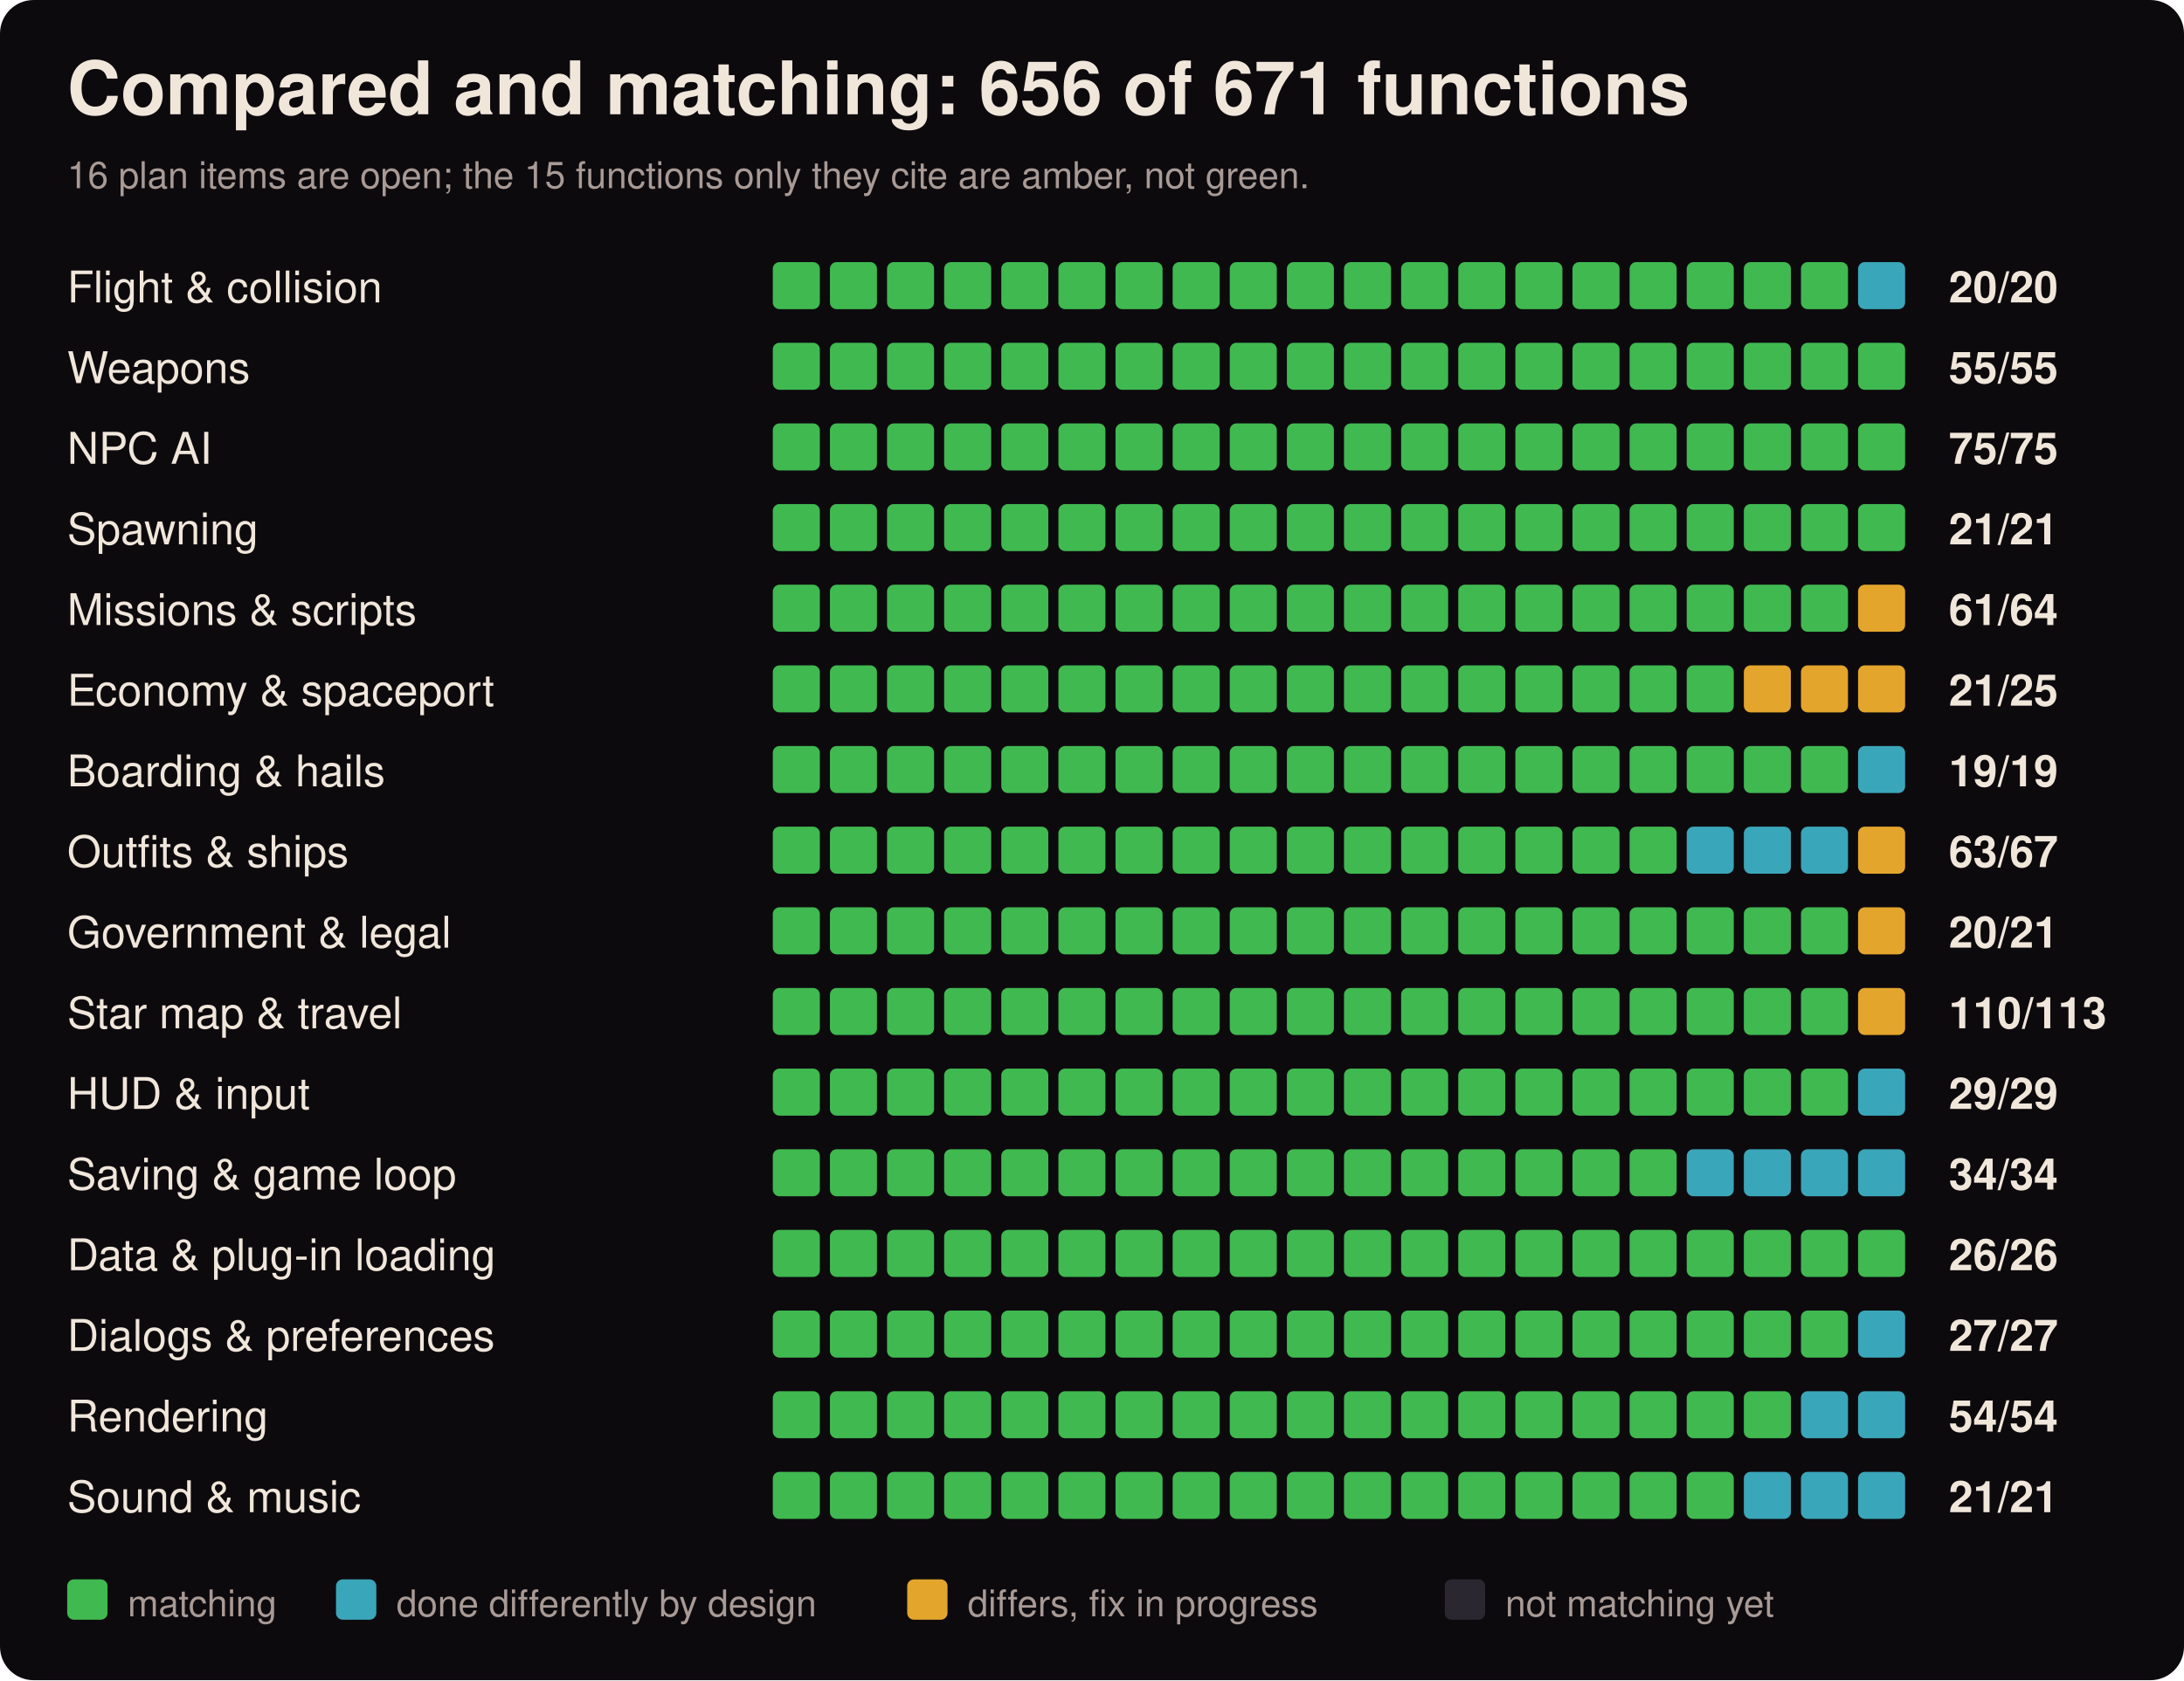
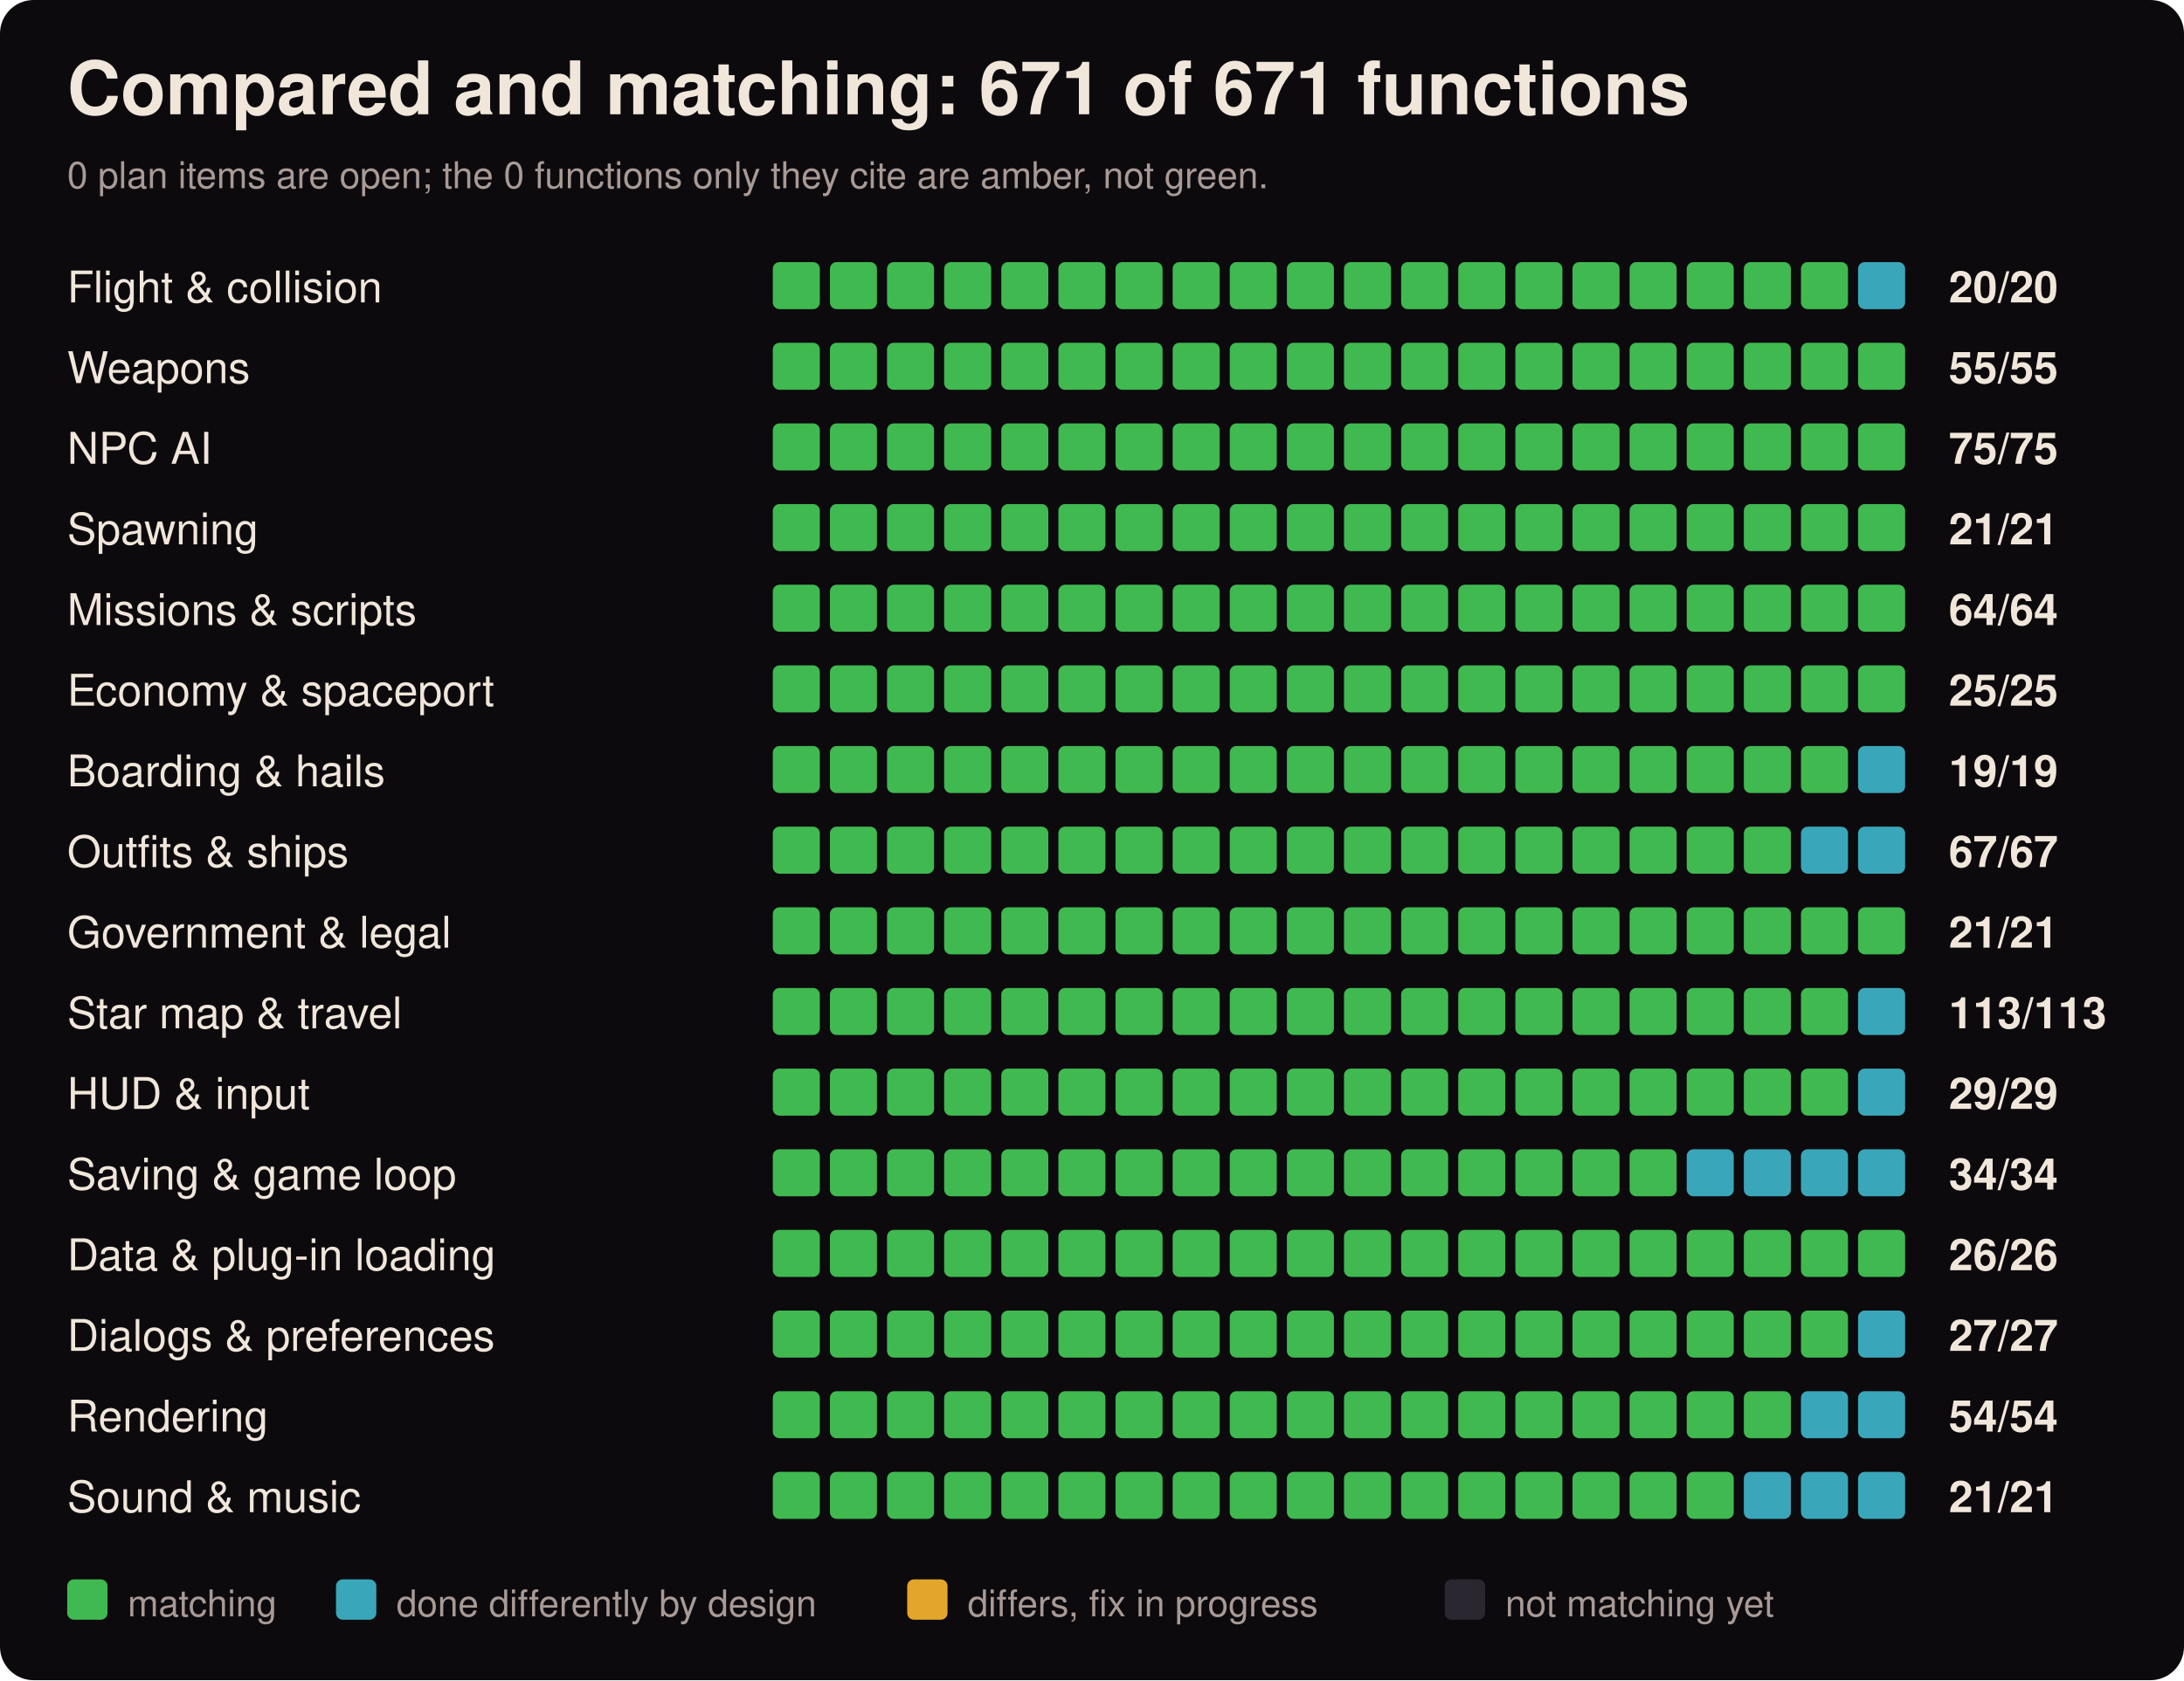
<svg xmlns="http://www.w3.org/2000/svg" width="650" height="500" viewBox="0 0 650 500" font-family="-apple-system, Segoe UI, Helvetica, Arial, sans-serif">
  <style>.hl{font-size:22px;font-weight:700;fill:#f0e6da}.sb{font-size:11px;fill:#a89a95}.nm{font-size:13px;fill:#f0e6da}.pc{font-size:13px;font-weight:600;fill:#f0e6da}</style>
  <rect width="650" height="500" rx="10" fill="#0d0a0e" />
-   <text x="20" y="34" class="hl">Compared and matching: 656 of 671 functions</text>
-   <text x="20" y="56" class="sb">16 plan items are open; the 15 functions only they cite are amber, not green.</text>
+   <text x="20" y="34" class="hl">Compared and matching: 671 of 671 functions</text>
+   <text x="20" y="56" class="sb">0 plan items are open; the 0 functions only they cite are amber, not green.</text>
  <text x="20" y="90" class="nm">Flight &amp; collision</text>
  <rect x="230" y="78" width="14" height="14" rx="2" fill="#3fb950" />
  <rect x="247" y="78" width="14" height="14" rx="2" fill="#3fb950" />
  <rect x="264" y="78" width="14" height="14" rx="2" fill="#3fb950" />
  <rect x="281" y="78" width="14" height="14" rx="2" fill="#3fb950" />
  <rect x="298" y="78" width="14" height="14" rx="2" fill="#3fb950" />
  <rect x="315" y="78" width="14" height="14" rx="2" fill="#3fb950" />
  <rect x="332" y="78" width="14" height="14" rx="2" fill="#3fb950" />
  <rect x="349" y="78" width="14" height="14" rx="2" fill="#3fb950" />
  <rect x="366" y="78" width="14" height="14" rx="2" fill="#3fb950" />
  <rect x="383" y="78" width="14" height="14" rx="2" fill="#3fb950" />
  <rect x="400" y="78" width="14" height="14" rx="2" fill="#3fb950" />
  <rect x="417" y="78" width="14" height="14" rx="2" fill="#3fb950" />
  <rect x="434" y="78" width="14" height="14" rx="2" fill="#3fb950" />
  <rect x="451" y="78" width="14" height="14" rx="2" fill="#3fb950" />
  <rect x="468" y="78" width="14" height="14" rx="2" fill="#3fb950" />
  <rect x="485" y="78" width="14" height="14" rx="2" fill="#3fb950" />
  <rect x="502" y="78" width="14" height="14" rx="2" fill="#3fb950" />
  <rect x="519" y="78" width="14" height="14" rx="2" fill="#3fb950" />
  <rect x="536" y="78" width="14" height="14" rx="2" fill="#3fb950" />
  <rect x="553" y="78" width="14" height="14" rx="2" fill="#3aa6b9" />
  <text x="580" y="90" class="pc">20/20</text>
  <text x="20" y="114" class="nm">Weapons</text>
  <rect x="230" y="102" width="14" height="14" rx="2" fill="#3fb950" />
  <rect x="247" y="102" width="14" height="14" rx="2" fill="#3fb950" />
  <rect x="264" y="102" width="14" height="14" rx="2" fill="#3fb950" />
  <rect x="281" y="102" width="14" height="14" rx="2" fill="#3fb950" />
  <rect x="298" y="102" width="14" height="14" rx="2" fill="#3fb950" />
  <rect x="315" y="102" width="14" height="14" rx="2" fill="#3fb950" />
  <rect x="332" y="102" width="14" height="14" rx="2" fill="#3fb950" />
  <rect x="349" y="102" width="14" height="14" rx="2" fill="#3fb950" />
  <rect x="366" y="102" width="14" height="14" rx="2" fill="#3fb950" />
  <rect x="383" y="102" width="14" height="14" rx="2" fill="#3fb950" />
  <rect x="400" y="102" width="14" height="14" rx="2" fill="#3fb950" />
  <rect x="417" y="102" width="14" height="14" rx="2" fill="#3fb950" />
  <rect x="434" y="102" width="14" height="14" rx="2" fill="#3fb950" />
  <rect x="451" y="102" width="14" height="14" rx="2" fill="#3fb950" />
  <rect x="468" y="102" width="14" height="14" rx="2" fill="#3fb950" />
  <rect x="485" y="102" width="14" height="14" rx="2" fill="#3fb950" />
  <rect x="502" y="102" width="14" height="14" rx="2" fill="#3fb950" />
  <rect x="519" y="102" width="14" height="14" rx="2" fill="#3fb950" />
  <rect x="536" y="102" width="14" height="14" rx="2" fill="#3fb950" />
  <rect x="553" y="102" width="14" height="14" rx="2" fill="#3fb950" />
  <text x="580" y="114" class="pc">55/55</text>
  <text x="20" y="138" class="nm">NPC AI</text>
  <rect x="230" y="126" width="14" height="14" rx="2" fill="#3fb950" />
  <rect x="247" y="126" width="14" height="14" rx="2" fill="#3fb950" />
  <rect x="264" y="126" width="14" height="14" rx="2" fill="#3fb950" />
  <rect x="281" y="126" width="14" height="14" rx="2" fill="#3fb950" />
  <rect x="298" y="126" width="14" height="14" rx="2" fill="#3fb950" />
  <rect x="315" y="126" width="14" height="14" rx="2" fill="#3fb950" />
  <rect x="332" y="126" width="14" height="14" rx="2" fill="#3fb950" />
  <rect x="349" y="126" width="14" height="14" rx="2" fill="#3fb950" />
  <rect x="366" y="126" width="14" height="14" rx="2" fill="#3fb950" />
  <rect x="383" y="126" width="14" height="14" rx="2" fill="#3fb950" />
  <rect x="400" y="126" width="14" height="14" rx="2" fill="#3fb950" />
  <rect x="417" y="126" width="14" height="14" rx="2" fill="#3fb950" />
  <rect x="434" y="126" width="14" height="14" rx="2" fill="#3fb950" />
  <rect x="451" y="126" width="14" height="14" rx="2" fill="#3fb950" />
  <rect x="468" y="126" width="14" height="14" rx="2" fill="#3fb950" />
  <rect x="485" y="126" width="14" height="14" rx="2" fill="#3fb950" />
  <rect x="502" y="126" width="14" height="14" rx="2" fill="#3fb950" />
  <rect x="519" y="126" width="14" height="14" rx="2" fill="#3fb950" />
  <rect x="536" y="126" width="14" height="14" rx="2" fill="#3fb950" />
  <rect x="553" y="126" width="14" height="14" rx="2" fill="#3fb950" />
  <text x="580" y="138" class="pc">75/75</text>
  <text x="20" y="162" class="nm">Spawning</text>
  <rect x="230" y="150" width="14" height="14" rx="2" fill="#3fb950" />
  <rect x="247" y="150" width="14" height="14" rx="2" fill="#3fb950" />
  <rect x="264" y="150" width="14" height="14" rx="2" fill="#3fb950" />
  <rect x="281" y="150" width="14" height="14" rx="2" fill="#3fb950" />
  <rect x="298" y="150" width="14" height="14" rx="2" fill="#3fb950" />
  <rect x="315" y="150" width="14" height="14" rx="2" fill="#3fb950" />
  <rect x="332" y="150" width="14" height="14" rx="2" fill="#3fb950" />
  <rect x="349" y="150" width="14" height="14" rx="2" fill="#3fb950" />
  <rect x="366" y="150" width="14" height="14" rx="2" fill="#3fb950" />
  <rect x="383" y="150" width="14" height="14" rx="2" fill="#3fb950" />
  <rect x="400" y="150" width="14" height="14" rx="2" fill="#3fb950" />
  <rect x="417" y="150" width="14" height="14" rx="2" fill="#3fb950" />
  <rect x="434" y="150" width="14" height="14" rx="2" fill="#3fb950" />
  <rect x="451" y="150" width="14" height="14" rx="2" fill="#3fb950" />
  <rect x="468" y="150" width="14" height="14" rx="2" fill="#3fb950" />
  <rect x="485" y="150" width="14" height="14" rx="2" fill="#3fb950" />
  <rect x="502" y="150" width="14" height="14" rx="2" fill="#3fb950" />
  <rect x="519" y="150" width="14" height="14" rx="2" fill="#3fb950" />
  <rect x="536" y="150" width="14" height="14" rx="2" fill="#3fb950" />
  <rect x="553" y="150" width="14" height="14" rx="2" fill="#3fb950" />
  <text x="580" y="162" class="pc">21/21</text>
  <text x="20" y="186" class="nm">Missions &amp; scripts</text>
  <rect x="230" y="174" width="14" height="14" rx="2" fill="#3fb950" />
  <rect x="247" y="174" width="14" height="14" rx="2" fill="#3fb950" />
  <rect x="264" y="174" width="14" height="14" rx="2" fill="#3fb950" />
  <rect x="281" y="174" width="14" height="14" rx="2" fill="#3fb950" />
  <rect x="298" y="174" width="14" height="14" rx="2" fill="#3fb950" />
  <rect x="315" y="174" width="14" height="14" rx="2" fill="#3fb950" />
  <rect x="332" y="174" width="14" height="14" rx="2" fill="#3fb950" />
  <rect x="349" y="174" width="14" height="14" rx="2" fill="#3fb950" />
  <rect x="366" y="174" width="14" height="14" rx="2" fill="#3fb950" />
  <rect x="383" y="174" width="14" height="14" rx="2" fill="#3fb950" />
  <rect x="400" y="174" width="14" height="14" rx="2" fill="#3fb950" />
  <rect x="417" y="174" width="14" height="14" rx="2" fill="#3fb950" />
  <rect x="434" y="174" width="14" height="14" rx="2" fill="#3fb950" />
  <rect x="451" y="174" width="14" height="14" rx="2" fill="#3fb950" />
  <rect x="468" y="174" width="14" height="14" rx="2" fill="#3fb950" />
  <rect x="485" y="174" width="14" height="14" rx="2" fill="#3fb950" />
  <rect x="502" y="174" width="14" height="14" rx="2" fill="#3fb950" />
  <rect x="519" y="174" width="14" height="14" rx="2" fill="#3fb950" />
  <rect x="536" y="174" width="14" height="14" rx="2" fill="#3fb950" />
-   <rect x="553" y="174" width="14" height="14" rx="2" fill="#e3a52b" />
-   <text x="580" y="186" class="pc">61/64</text>
+   <rect x="553" y="174" width="14" height="14" rx="2" fill="#3fb950" />
+   <text x="580" y="186" class="pc">64/64</text>
  <text x="20" y="210" class="nm">Economy &amp; spaceport</text>
  <rect x="230" y="198" width="14" height="14" rx="2" fill="#3fb950" />
  <rect x="247" y="198" width="14" height="14" rx="2" fill="#3fb950" />
  <rect x="264" y="198" width="14" height="14" rx="2" fill="#3fb950" />
  <rect x="281" y="198" width="14" height="14" rx="2" fill="#3fb950" />
  <rect x="298" y="198" width="14" height="14" rx="2" fill="#3fb950" />
  <rect x="315" y="198" width="14" height="14" rx="2" fill="#3fb950" />
  <rect x="332" y="198" width="14" height="14" rx="2" fill="#3fb950" />
  <rect x="349" y="198" width="14" height="14" rx="2" fill="#3fb950" />
  <rect x="366" y="198" width="14" height="14" rx="2" fill="#3fb950" />
  <rect x="383" y="198" width="14" height="14" rx="2" fill="#3fb950" />
  <rect x="400" y="198" width="14" height="14" rx="2" fill="#3fb950" />
  <rect x="417" y="198" width="14" height="14" rx="2" fill="#3fb950" />
  <rect x="434" y="198" width="14" height="14" rx="2" fill="#3fb950" />
  <rect x="451" y="198" width="14" height="14" rx="2" fill="#3fb950" />
  <rect x="468" y="198" width="14" height="14" rx="2" fill="#3fb950" />
  <rect x="485" y="198" width="14" height="14" rx="2" fill="#3fb950" />
  <rect x="502" y="198" width="14" height="14" rx="2" fill="#3fb950" />
-   <rect x="519" y="198" width="14" height="14" rx="2" fill="#e3a52b" />
-   <rect x="536" y="198" width="14" height="14" rx="2" fill="#e3a52b" />
-   <rect x="553" y="198" width="14" height="14" rx="2" fill="#e3a52b" />
-   <text x="580" y="210" class="pc">21/25</text>
+   <rect x="519" y="198" width="14" height="14" rx="2" fill="#3fb950" />
+   <rect x="536" y="198" width="14" height="14" rx="2" fill="#3fb950" />
+   <rect x="553" y="198" width="14" height="14" rx="2" fill="#3fb950" />
+   <text x="580" y="210" class="pc">25/25</text>
  <text x="20" y="234" class="nm">Boarding &amp; hails</text>
  <rect x="230" y="222" width="14" height="14" rx="2" fill="#3fb950" />
  <rect x="247" y="222" width="14" height="14" rx="2" fill="#3fb950" />
  <rect x="264" y="222" width="14" height="14" rx="2" fill="#3fb950" />
  <rect x="281" y="222" width="14" height="14" rx="2" fill="#3fb950" />
  <rect x="298" y="222" width="14" height="14" rx="2" fill="#3fb950" />
  <rect x="315" y="222" width="14" height="14" rx="2" fill="#3fb950" />
  <rect x="332" y="222" width="14" height="14" rx="2" fill="#3fb950" />
  <rect x="349" y="222" width="14" height="14" rx="2" fill="#3fb950" />
  <rect x="366" y="222" width="14" height="14" rx="2" fill="#3fb950" />
  <rect x="383" y="222" width="14" height="14" rx="2" fill="#3fb950" />
  <rect x="400" y="222" width="14" height="14" rx="2" fill="#3fb950" />
  <rect x="417" y="222" width="14" height="14" rx="2" fill="#3fb950" />
  <rect x="434" y="222" width="14" height="14" rx="2" fill="#3fb950" />
  <rect x="451" y="222" width="14" height="14" rx="2" fill="#3fb950" />
  <rect x="468" y="222" width="14" height="14" rx="2" fill="#3fb950" />
  <rect x="485" y="222" width="14" height="14" rx="2" fill="#3fb950" />
  <rect x="502" y="222" width="14" height="14" rx="2" fill="#3fb950" />
  <rect x="519" y="222" width="14" height="14" rx="2" fill="#3fb950" />
  <rect x="536" y="222" width="14" height="14" rx="2" fill="#3fb950" />
  <rect x="553" y="222" width="14" height="14" rx="2" fill="#3aa6b9" />
  <text x="580" y="234" class="pc">19/19</text>
  <text x="20" y="258" class="nm">Outfits &amp; ships</text>
  <rect x="230" y="246" width="14" height="14" rx="2" fill="#3fb950" />
  <rect x="247" y="246" width="14" height="14" rx="2" fill="#3fb950" />
  <rect x="264" y="246" width="14" height="14" rx="2" fill="#3fb950" />
  <rect x="281" y="246" width="14" height="14" rx="2" fill="#3fb950" />
  <rect x="298" y="246" width="14" height="14" rx="2" fill="#3fb950" />
  <rect x="315" y="246" width="14" height="14" rx="2" fill="#3fb950" />
  <rect x="332" y="246" width="14" height="14" rx="2" fill="#3fb950" />
  <rect x="349" y="246" width="14" height="14" rx="2" fill="#3fb950" />
  <rect x="366" y="246" width="14" height="14" rx="2" fill="#3fb950" />
  <rect x="383" y="246" width="14" height="14" rx="2" fill="#3fb950" />
  <rect x="400" y="246" width="14" height="14" rx="2" fill="#3fb950" />
  <rect x="417" y="246" width="14" height="14" rx="2" fill="#3fb950" />
  <rect x="434" y="246" width="14" height="14" rx="2" fill="#3fb950" />
  <rect x="451" y="246" width="14" height="14" rx="2" fill="#3fb950" />
  <rect x="468" y="246" width="14" height="14" rx="2" fill="#3fb950" />
  <rect x="485" y="246" width="14" height="14" rx="2" fill="#3fb950" />
-   <rect x="502" y="246" width="14" height="14" rx="2" fill="#3aa6b9" />
-   <rect x="519" y="246" width="14" height="14" rx="2" fill="#3aa6b9" />
+   <rect x="502" y="246" width="14" height="14" rx="2" fill="#3fb950" />
+   <rect x="519" y="246" width="14" height="14" rx="2" fill="#3fb950" />
  <rect x="536" y="246" width="14" height="14" rx="2" fill="#3aa6b9" />
-   <rect x="553" y="246" width="14" height="14" rx="2" fill="#e3a52b" />
-   <text x="580" y="258" class="pc">63/67</text>
+   <rect x="553" y="246" width="14" height="14" rx="2" fill="#3aa6b9" />
+   <text x="580" y="258" class="pc">67/67</text>
  <text x="20" y="282" class="nm">Government &amp; legal</text>
  <rect x="230" y="270" width="14" height="14" rx="2" fill="#3fb950" />
  <rect x="247" y="270" width="14" height="14" rx="2" fill="#3fb950" />
  <rect x="264" y="270" width="14" height="14" rx="2" fill="#3fb950" />
  <rect x="281" y="270" width="14" height="14" rx="2" fill="#3fb950" />
  <rect x="298" y="270" width="14" height="14" rx="2" fill="#3fb950" />
  <rect x="315" y="270" width="14" height="14" rx="2" fill="#3fb950" />
  <rect x="332" y="270" width="14" height="14" rx="2" fill="#3fb950" />
  <rect x="349" y="270" width="14" height="14" rx="2" fill="#3fb950" />
  <rect x="366" y="270" width="14" height="14" rx="2" fill="#3fb950" />
  <rect x="383" y="270" width="14" height="14" rx="2" fill="#3fb950" />
  <rect x="400" y="270" width="14" height="14" rx="2" fill="#3fb950" />
  <rect x="417" y="270" width="14" height="14" rx="2" fill="#3fb950" />
  <rect x="434" y="270" width="14" height="14" rx="2" fill="#3fb950" />
  <rect x="451" y="270" width="14" height="14" rx="2" fill="#3fb950" />
  <rect x="468" y="270" width="14" height="14" rx="2" fill="#3fb950" />
  <rect x="485" y="270" width="14" height="14" rx="2" fill="#3fb950" />
  <rect x="502" y="270" width="14" height="14" rx="2" fill="#3fb950" />
  <rect x="519" y="270" width="14" height="14" rx="2" fill="#3fb950" />
  <rect x="536" y="270" width="14" height="14" rx="2" fill="#3fb950" />
-   <rect x="553" y="270" width="14" height="14" rx="2" fill="#e3a52b" />
-   <text x="580" y="282" class="pc">20/21</text>
+   <rect x="553" y="270" width="14" height="14" rx="2" fill="#3fb950" />
+   <text x="580" y="282" class="pc">21/21</text>
  <text x="20" y="306" class="nm">Star map &amp; travel</text>
  <rect x="230" y="294" width="14" height="14" rx="2" fill="#3fb950" />
  <rect x="247" y="294" width="14" height="14" rx="2" fill="#3fb950" />
  <rect x="264" y="294" width="14" height="14" rx="2" fill="#3fb950" />
  <rect x="281" y="294" width="14" height="14" rx="2" fill="#3fb950" />
  <rect x="298" y="294" width="14" height="14" rx="2" fill="#3fb950" />
  <rect x="315" y="294" width="14" height="14" rx="2" fill="#3fb950" />
  <rect x="332" y="294" width="14" height="14" rx="2" fill="#3fb950" />
  <rect x="349" y="294" width="14" height="14" rx="2" fill="#3fb950" />
  <rect x="366" y="294" width="14" height="14" rx="2" fill="#3fb950" />
  <rect x="383" y="294" width="14" height="14" rx="2" fill="#3fb950" />
  <rect x="400" y="294" width="14" height="14" rx="2" fill="#3fb950" />
  <rect x="417" y="294" width="14" height="14" rx="2" fill="#3fb950" />
  <rect x="434" y="294" width="14" height="14" rx="2" fill="#3fb950" />
  <rect x="451" y="294" width="14" height="14" rx="2" fill="#3fb950" />
  <rect x="468" y="294" width="14" height="14" rx="2" fill="#3fb950" />
  <rect x="485" y="294" width="14" height="14" rx="2" fill="#3fb950" />
  <rect x="502" y="294" width="14" height="14" rx="2" fill="#3fb950" />
  <rect x="519" y="294" width="14" height="14" rx="2" fill="#3fb950" />
  <rect x="536" y="294" width="14" height="14" rx="2" fill="#3fb950" />
-   <rect x="553" y="294" width="14" height="14" rx="2" fill="#e3a52b" />
-   <text x="580" y="306" class="pc">110/113</text>
+   <rect x="553" y="294" width="14" height="14" rx="2" fill="#3aa6b9" />
+   <text x="580" y="306" class="pc">113/113</text>
  <text x="20" y="330" class="nm">HUD &amp; input</text>
  <rect x="230" y="318" width="14" height="14" rx="2" fill="#3fb950" />
  <rect x="247" y="318" width="14" height="14" rx="2" fill="#3fb950" />
  <rect x="264" y="318" width="14" height="14" rx="2" fill="#3fb950" />
  <rect x="281" y="318" width="14" height="14" rx="2" fill="#3fb950" />
  <rect x="298" y="318" width="14" height="14" rx="2" fill="#3fb950" />
  <rect x="315" y="318" width="14" height="14" rx="2" fill="#3fb950" />
  <rect x="332" y="318" width="14" height="14" rx="2" fill="#3fb950" />
  <rect x="349" y="318" width="14" height="14" rx="2" fill="#3fb950" />
  <rect x="366" y="318" width="14" height="14" rx="2" fill="#3fb950" />
  <rect x="383" y="318" width="14" height="14" rx="2" fill="#3fb950" />
  <rect x="400" y="318" width="14" height="14" rx="2" fill="#3fb950" />
  <rect x="417" y="318" width="14" height="14" rx="2" fill="#3fb950" />
  <rect x="434" y="318" width="14" height="14" rx="2" fill="#3fb950" />
  <rect x="451" y="318" width="14" height="14" rx="2" fill="#3fb950" />
  <rect x="468" y="318" width="14" height="14" rx="2" fill="#3fb950" />
  <rect x="485" y="318" width="14" height="14" rx="2" fill="#3fb950" />
  <rect x="502" y="318" width="14" height="14" rx="2" fill="#3fb950" />
  <rect x="519" y="318" width="14" height="14" rx="2" fill="#3fb950" />
  <rect x="536" y="318" width="14" height="14" rx="2" fill="#3fb950" />
  <rect x="553" y="318" width="14" height="14" rx="2" fill="#3aa6b9" />
  <text x="580" y="330" class="pc">29/29</text>
  <text x="20" y="354" class="nm">Saving &amp; game loop</text>
  <rect x="230" y="342" width="14" height="14" rx="2" fill="#3fb950" />
  <rect x="247" y="342" width="14" height="14" rx="2" fill="#3fb950" />
  <rect x="264" y="342" width="14" height="14" rx="2" fill="#3fb950" />
  <rect x="281" y="342" width="14" height="14" rx="2" fill="#3fb950" />
  <rect x="298" y="342" width="14" height="14" rx="2" fill="#3fb950" />
  <rect x="315" y="342" width="14" height="14" rx="2" fill="#3fb950" />
  <rect x="332" y="342" width="14" height="14" rx="2" fill="#3fb950" />
  <rect x="349" y="342" width="14" height="14" rx="2" fill="#3fb950" />
  <rect x="366" y="342" width="14" height="14" rx="2" fill="#3fb950" />
  <rect x="383" y="342" width="14" height="14" rx="2" fill="#3fb950" />
  <rect x="400" y="342" width="14" height="14" rx="2" fill="#3fb950" />
  <rect x="417" y="342" width="14" height="14" rx="2" fill="#3fb950" />
  <rect x="434" y="342" width="14" height="14" rx="2" fill="#3fb950" />
  <rect x="451" y="342" width="14" height="14" rx="2" fill="#3fb950" />
  <rect x="468" y="342" width="14" height="14" rx="2" fill="#3fb950" />
  <rect x="485" y="342" width="14" height="14" rx="2" fill="#3fb950" />
  <rect x="502" y="342" width="14" height="14" rx="2" fill="#3aa6b9" />
  <rect x="519" y="342" width="14" height="14" rx="2" fill="#3aa6b9" />
  <rect x="536" y="342" width="14" height="14" rx="2" fill="#3aa6b9" />
  <rect x="553" y="342" width="14" height="14" rx="2" fill="#3aa6b9" />
  <text x="580" y="354" class="pc">34/34</text>
  <text x="20" y="378" class="nm">Data &amp; plug-in loading</text>
  <rect x="230" y="366" width="14" height="14" rx="2" fill="#3fb950" />
  <rect x="247" y="366" width="14" height="14" rx="2" fill="#3fb950" />
  <rect x="264" y="366" width="14" height="14" rx="2" fill="#3fb950" />
  <rect x="281" y="366" width="14" height="14" rx="2" fill="#3fb950" />
  <rect x="298" y="366" width="14" height="14" rx="2" fill="#3fb950" />
  <rect x="315" y="366" width="14" height="14" rx="2" fill="#3fb950" />
  <rect x="332" y="366" width="14" height="14" rx="2" fill="#3fb950" />
  <rect x="349" y="366" width="14" height="14" rx="2" fill="#3fb950" />
  <rect x="366" y="366" width="14" height="14" rx="2" fill="#3fb950" />
  <rect x="383" y="366" width="14" height="14" rx="2" fill="#3fb950" />
  <rect x="400" y="366" width="14" height="14" rx="2" fill="#3fb950" />
  <rect x="417" y="366" width="14" height="14" rx="2" fill="#3fb950" />
  <rect x="434" y="366" width="14" height="14" rx="2" fill="#3fb950" />
  <rect x="451" y="366" width="14" height="14" rx="2" fill="#3fb950" />
  <rect x="468" y="366" width="14" height="14" rx="2" fill="#3fb950" />
  <rect x="485" y="366" width="14" height="14" rx="2" fill="#3fb950" />
  <rect x="502" y="366" width="14" height="14" rx="2" fill="#3fb950" />
  <rect x="519" y="366" width="14" height="14" rx="2" fill="#3fb950" />
  <rect x="536" y="366" width="14" height="14" rx="2" fill="#3fb950" />
  <rect x="553" y="366" width="14" height="14" rx="2" fill="#3fb950" />
  <text x="580" y="378" class="pc">26/26</text>
  <text x="20" y="402" class="nm">Dialogs &amp; preferences</text>
  <rect x="230" y="390" width="14" height="14" rx="2" fill="#3fb950" />
  <rect x="247" y="390" width="14" height="14" rx="2" fill="#3fb950" />
  <rect x="264" y="390" width="14" height="14" rx="2" fill="#3fb950" />
  <rect x="281" y="390" width="14" height="14" rx="2" fill="#3fb950" />
  <rect x="298" y="390" width="14" height="14" rx="2" fill="#3fb950" />
  <rect x="315" y="390" width="14" height="14" rx="2" fill="#3fb950" />
  <rect x="332" y="390" width="14" height="14" rx="2" fill="#3fb950" />
  <rect x="349" y="390" width="14" height="14" rx="2" fill="#3fb950" />
  <rect x="366" y="390" width="14" height="14" rx="2" fill="#3fb950" />
  <rect x="383" y="390" width="14" height="14" rx="2" fill="#3fb950" />
  <rect x="400" y="390" width="14" height="14" rx="2" fill="#3fb950" />
  <rect x="417" y="390" width="14" height="14" rx="2" fill="#3fb950" />
  <rect x="434" y="390" width="14" height="14" rx="2" fill="#3fb950" />
  <rect x="451" y="390" width="14" height="14" rx="2" fill="#3fb950" />
  <rect x="468" y="390" width="14" height="14" rx="2" fill="#3fb950" />
  <rect x="485" y="390" width="14" height="14" rx="2" fill="#3fb950" />
  <rect x="502" y="390" width="14" height="14" rx="2" fill="#3fb950" />
  <rect x="519" y="390" width="14" height="14" rx="2" fill="#3fb950" />
  <rect x="536" y="390" width="14" height="14" rx="2" fill="#3fb950" />
  <rect x="553" y="390" width="14" height="14" rx="2" fill="#3aa6b9" />
  <text x="580" y="402" class="pc">27/27</text>
  <text x="20" y="426" class="nm">Rendering</text>
  <rect x="230" y="414" width="14" height="14" rx="2" fill="#3fb950" />
  <rect x="247" y="414" width="14" height="14" rx="2" fill="#3fb950" />
  <rect x="264" y="414" width="14" height="14" rx="2" fill="#3fb950" />
  <rect x="281" y="414" width="14" height="14" rx="2" fill="#3fb950" />
  <rect x="298" y="414" width="14" height="14" rx="2" fill="#3fb950" />
  <rect x="315" y="414" width="14" height="14" rx="2" fill="#3fb950" />
  <rect x="332" y="414" width="14" height="14" rx="2" fill="#3fb950" />
  <rect x="349" y="414" width="14" height="14" rx="2" fill="#3fb950" />
  <rect x="366" y="414" width="14" height="14" rx="2" fill="#3fb950" />
  <rect x="383" y="414" width="14" height="14" rx="2" fill="#3fb950" />
  <rect x="400" y="414" width="14" height="14" rx="2" fill="#3fb950" />
  <rect x="417" y="414" width="14" height="14" rx="2" fill="#3fb950" />
  <rect x="434" y="414" width="14" height="14" rx="2" fill="#3fb950" />
  <rect x="451" y="414" width="14" height="14" rx="2" fill="#3fb950" />
  <rect x="468" y="414" width="14" height="14" rx="2" fill="#3fb950" />
  <rect x="485" y="414" width="14" height="14" rx="2" fill="#3fb950" />
  <rect x="502" y="414" width="14" height="14" rx="2" fill="#3fb950" />
  <rect x="519" y="414" width="14" height="14" rx="2" fill="#3fb950" />
  <rect x="536" y="414" width="14" height="14" rx="2" fill="#3aa6b9" />
  <rect x="553" y="414" width="14" height="14" rx="2" fill="#3aa6b9" />
  <text x="580" y="426" class="pc">54/54</text>
  <text x="20" y="450" class="nm">Sound &amp; music</text>
  <rect x="230" y="438" width="14" height="14" rx="2" fill="#3fb950" />
  <rect x="247" y="438" width="14" height="14" rx="2" fill="#3fb950" />
  <rect x="264" y="438" width="14" height="14" rx="2" fill="#3fb950" />
  <rect x="281" y="438" width="14" height="14" rx="2" fill="#3fb950" />
  <rect x="298" y="438" width="14" height="14" rx="2" fill="#3fb950" />
  <rect x="315" y="438" width="14" height="14" rx="2" fill="#3fb950" />
  <rect x="332" y="438" width="14" height="14" rx="2" fill="#3fb950" />
  <rect x="349" y="438" width="14" height="14" rx="2" fill="#3fb950" />
  <rect x="366" y="438" width="14" height="14" rx="2" fill="#3fb950" />
  <rect x="383" y="438" width="14" height="14" rx="2" fill="#3fb950" />
  <rect x="400" y="438" width="14" height="14" rx="2" fill="#3fb950" />
  <rect x="417" y="438" width="14" height="14" rx="2" fill="#3fb950" />
  <rect x="434" y="438" width="14" height="14" rx="2" fill="#3fb950" />
  <rect x="451" y="438" width="14" height="14" rx="2" fill="#3fb950" />
  <rect x="468" y="438" width="14" height="14" rx="2" fill="#3fb950" />
  <rect x="485" y="438" width="14" height="14" rx="2" fill="#3fb950" />
  <rect x="502" y="438" width="14" height="14" rx="2" fill="#3fb950" />
  <rect x="519" y="438" width="14" height="14" rx="2" fill="#3aa6b9" />
  <rect x="536" y="438" width="14" height="14" rx="2" fill="#3aa6b9" />
  <rect x="553" y="438" width="14" height="14" rx="2" fill="#3aa6b9" />
  <text x="580" y="450" class="pc">21/21</text>
  <rect x="20" y="470" width="12" height="12" rx="2" fill="#3fb950" />
  <text x="38" y="481" class="sb">matching</text>
  <rect x="100" y="470" width="12" height="12" rx="2" fill="#3aa6b9" />
  <text x="118" y="481" class="sb">done differently by design</text>
  <rect x="270" y="470" width="12" height="12" rx="2" fill="#e3a52b" />
  <text x="288" y="481" class="sb">differs, fix in progress</text>
  <rect x="430" y="470" width="12" height="12" rx="2" fill="#2b2730" />
  <text x="448" y="481" class="sb">not matching yet</text>
</svg>
